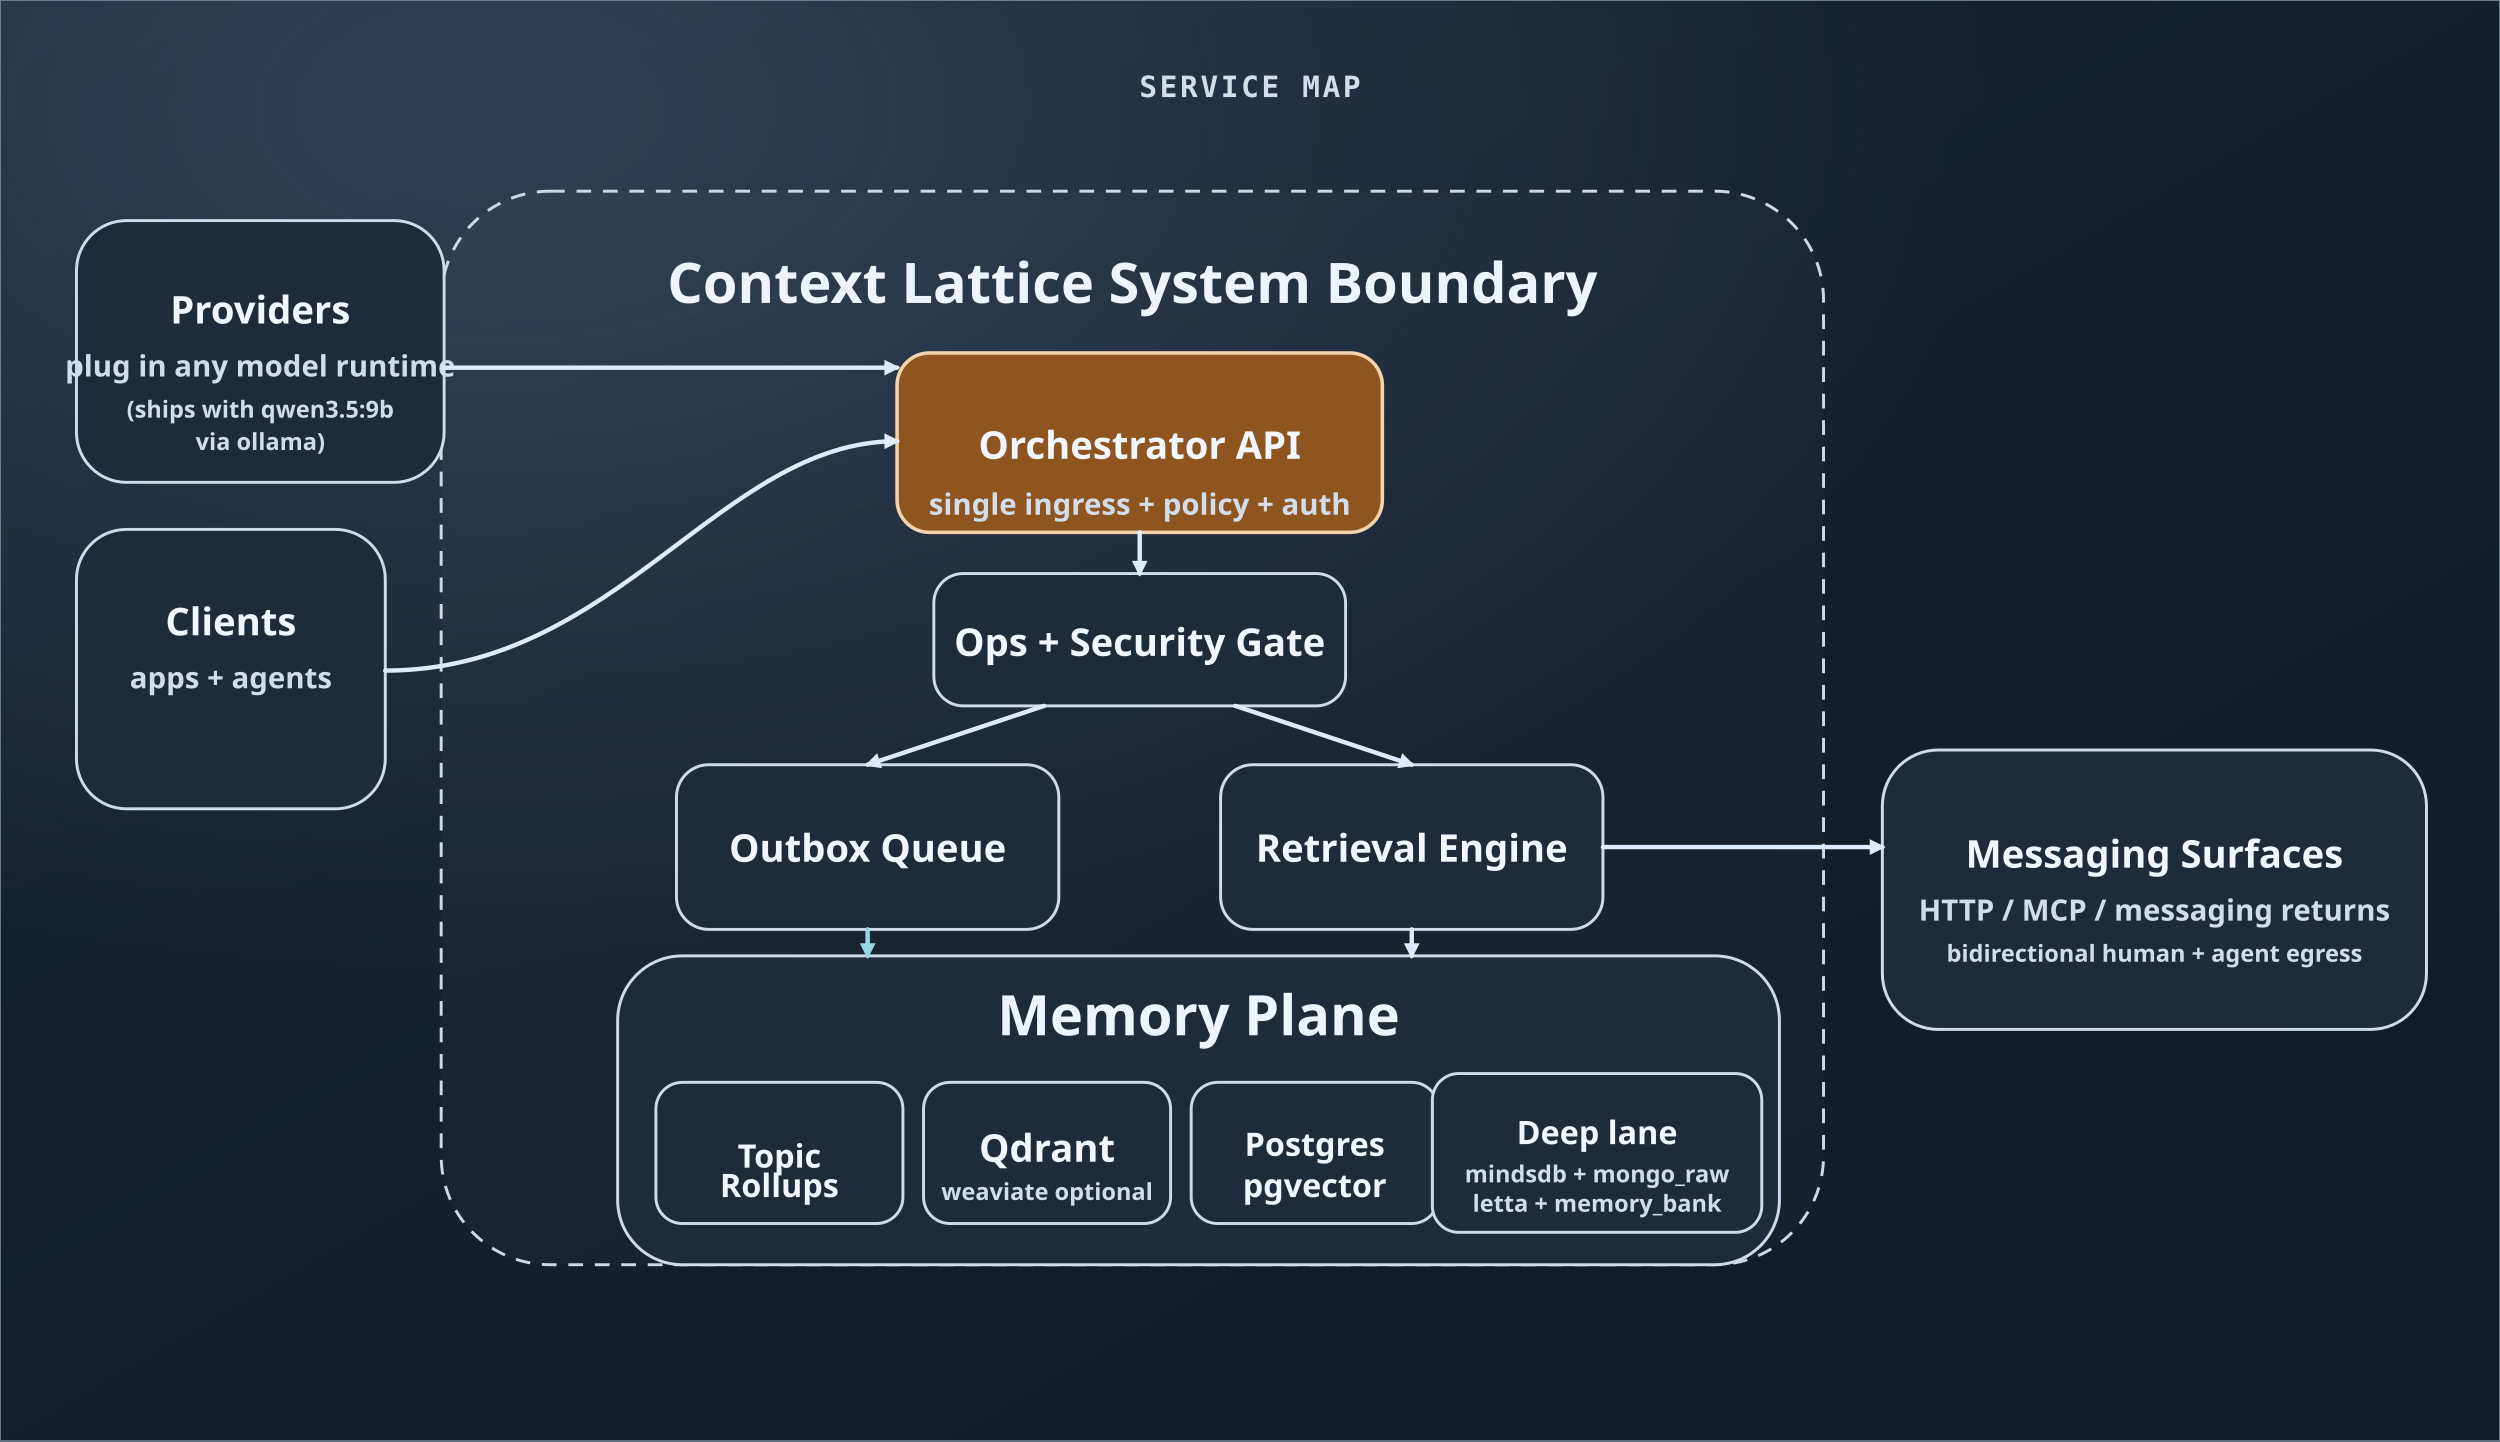
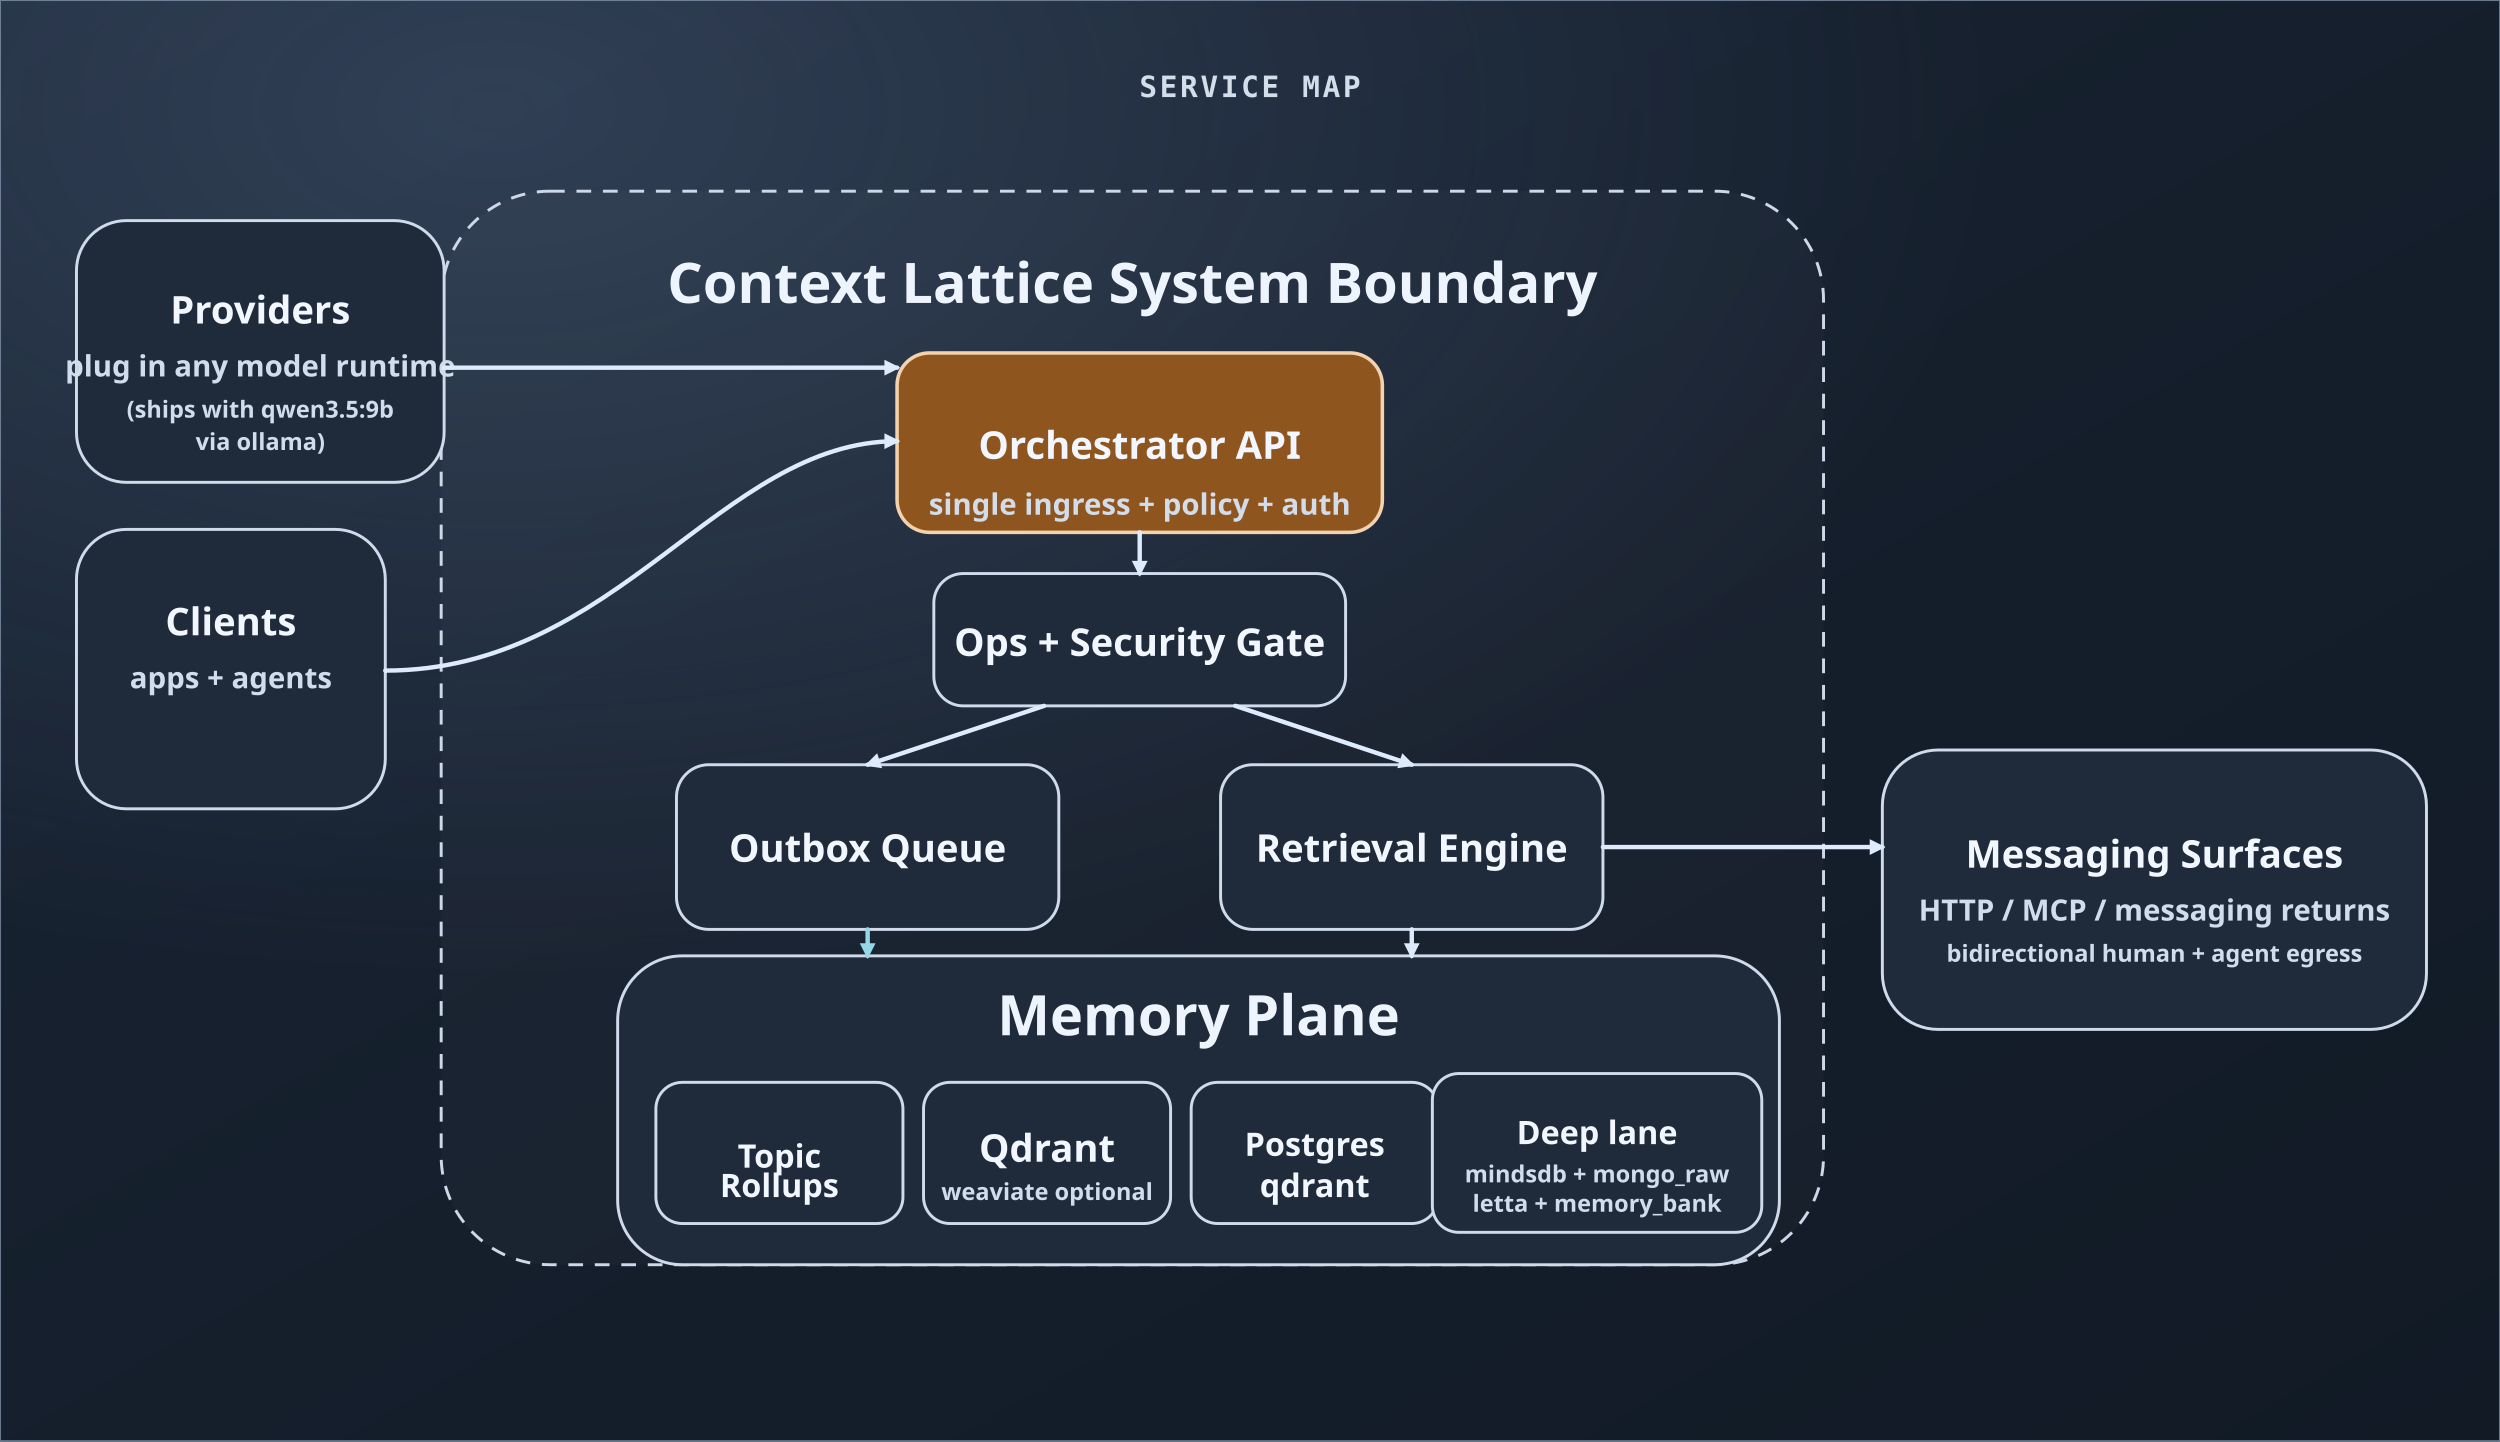
<svg xmlns="http://www.w3.org/2000/svg" width="1700" height="980" viewBox="0 0 1700 980" role="img" aria-label="Service map showing the single orchestrator control plane, memory services, and external dependencies">
  <defs>
    <linearGradient id="bg" x1="0%" y1="0%" x2="100%" y2="100%">
      <stop offset="0%" stop-color="#192434" />
      <stop offset="100%" stop-color="#111a25" />
    </linearGradient>
    <radialGradient id="glowA" cx="20%" cy="8%" r="60%">
      <stop offset="0%" stop-color="#88a5d2" stop-opacity="0.22" />
      <stop offset="100%" stop-color="#88a5d2" stop-opacity="0" />
    </radialGradient>
    <marker id="arrow" markerWidth="10.737" markerHeight="10.737" refX="8.59" refY="5.369" orient="auto" markerUnits="userSpaceOnUse">
      <path d="M0 0 L10.737 5.369 L0 10.737 Z" fill="#deebfc" />
    </marker>
    <marker id="arrowAsync" markerWidth="10.737" markerHeight="10.737" refX="8.59" refY="5.369" orient="auto" markerUnits="userSpaceOnUse">
      <path d="M0 0 L10.737 5.369 L0 10.737 Z" fill="#94d8e8" />
    </marker>
    <style>
      .frame { fill: url(#bg); stroke: #69788b; stroke-width: 1.4; }
      .boundary { fill: rgba(255,255,255,0.02); stroke: #cdd8e8; stroke-width: 2; stroke-dasharray: 10 8; }
      .node { fill: #1f2b3a; stroke: #cfdbeb; stroke-width: 2; }
      .core { fill: #8f551f; stroke: #f2d3ad; stroke-width: 2.4; }
      .title { font: 700 20px 'IBM Plex Mono', monospace; fill: #d4deeb; letter-spacing: 0.09em; }
      .h2 { font: 700 38px 'IBM Plex Sans', sans-serif; fill: #eef4fd; }
      .label { font: 700 26px 'IBM Plex Sans', sans-serif; fill: #f1f6ff; }
      .label-small { font: 700 22px 'IBM Plex Sans', sans-serif; fill: #f1f6ff; }
      .sub { font: 600 20px 'IBM Plex Sans', sans-serif; fill: #d2ddec; }
      .sub-small { font: 600 16px 'IBM Plex Sans', sans-serif; fill: #d2ddec; }
      .sync { stroke: #deebfc; stroke-width: 3; fill: none; stroke-linecap: round; stroke-linejoin: round; }
      .async { stroke: #94d8e8; stroke-width: 3; fill: none; stroke-dasharray: 10 8; stroke-linecap: round; stroke-linejoin: round; }
    </style>
  </defs>
  <rect x="0" y="0" width="1700" height="980" class="frame" />
  <rect x="0" y="0" width="1700" height="980" fill="url(#glowA)" />
  <text x="850" y="66" text-anchor="middle" class="title">SERVICE MAP</text>
  <rect x="300" y="130" width="940" height="730" rx="74" class="boundary" />
  <text x="770" y="206" text-anchor="middle" class="h2">Context Lattice System Boundary</text>
  <rect x="52" y="360" width="210" height="190" rx="34" class="node" />
  <text x="157" y="432" text-anchor="middle" class="label">Clients</text>
  <text x="157" y="468" text-anchor="middle" class="sub">apps + agents</text>
  <rect x="610" y="240" width="330" height="122" rx="22" class="core" />
  <text x="775" y="312" text-anchor="middle" class="label">Orchestrator API</text>
  <text x="775" y="350" text-anchor="middle" class="sub">single ingress + policy + auth</text>
  <rect x="635" y="390" width="280" height="90" rx="20" class="node" />
  <text x="775" y="446" text-anchor="middle" class="label">Ops + Security Gate</text>
  <rect x="460" y="520" width="260" height="112" rx="22" class="node" />
  <text x="590" y="586" text-anchor="middle" class="label">Outbox Queue</text>
  <rect x="830" y="520" width="260" height="112" rx="22" class="node" />
  <text x="960" y="586" text-anchor="middle" class="label">Retrieval Engine</text>
  <rect x="420" y="650" width="790" height="210" rx="44" class="node" />
  <text x="815" y="704" text-anchor="middle" class="h2">Memory Plane</text>
  <rect x="446" y="736" width="168" height="96" rx="18" class="node" />
  <text x="530" y="794" text-anchor="middle" class="label-small">Topic</text>
  <text x="530" y="814" text-anchor="middle" class="label-small">Rollups</text>
  <rect x="628" y="736" width="168" height="96" rx="18" class="node" />
  <text x="712" y="790" text-anchor="middle" class="label">Qdrant</text>
  <text x="712" y="816" text-anchor="middle" class="sub-small">weaviate optional</text>
  <rect x="810" y="736" width="168" height="96" rx="18" class="node" />
  <text x="894" y="786" text-anchor="middle" class="label-small">Postgres</text>
-   <text x="894" y="814" text-anchor="middle" class="label-small">pgvector</text>
+   <text x="894" y="814" text-anchor="middle" class="label-small">qdrant</text>
  <rect x="974" y="730" width="224" height="108" rx="18" class="node" />
  <text x="1086" y="778" text-anchor="middle" class="label-small">Deep lane</text>
  <text x="1086" y="804" text-anchor="middle" class="sub-small">mindsdb + mongo_raw</text>
  <text x="1086" y="824" text-anchor="middle" class="sub-small">letta + memory_bank</text>
  <rect x="52" y="150" width="250" height="178" rx="34" class="node" />
  <text x="177" y="220" text-anchor="middle" class="label">Providers</text>
  <text x="177" y="256" text-anchor="middle" class="sub">plug in any model runtime</text>
  <text x="177" y="284" text-anchor="middle" class="sub-small">(ships with qwen3.5:9b</text>
  <text x="177" y="306" text-anchor="middle" class="sub-small">via ollama)</text>
  <rect x="1280" y="510" width="370" height="190" rx="38" class="node" />
  <text x="1465" y="590" text-anchor="middle" class="label">Messaging Surfaces</text>
  <text x="1465" y="626" text-anchor="middle" class="sub">HTTP / MCP / messaging returns</text>
  <text x="1465" y="654" text-anchor="middle" class="sub-small">bidirectional human + agent egress</text>
  <path class="sync" d="M262 456 C420 456,490 300,610 300" marker-end="url(#arrow)" />
  <path class="sync" d="M302 250 C430 250,500 250,610 250" marker-end="url(#arrow)" />
  <path class="sync" d="M775 362 V390" marker-end="url(#arrow)" />
  <path class="sync" d="M710 480 L590 520" marker-end="url(#arrow)" />
  <path class="sync" d="M840 480 L960 520" marker-end="url(#arrow)" />
  <path class="sync" d="M1090 576 H1280" marker-end="url(#arrow)" />
  <path class="sync" d="M960 632 V650" marker-end="url(#arrow)" />
  <path class="async" d="M590 632 V650" marker-end="url(#arrowAsync)" />
</svg>
